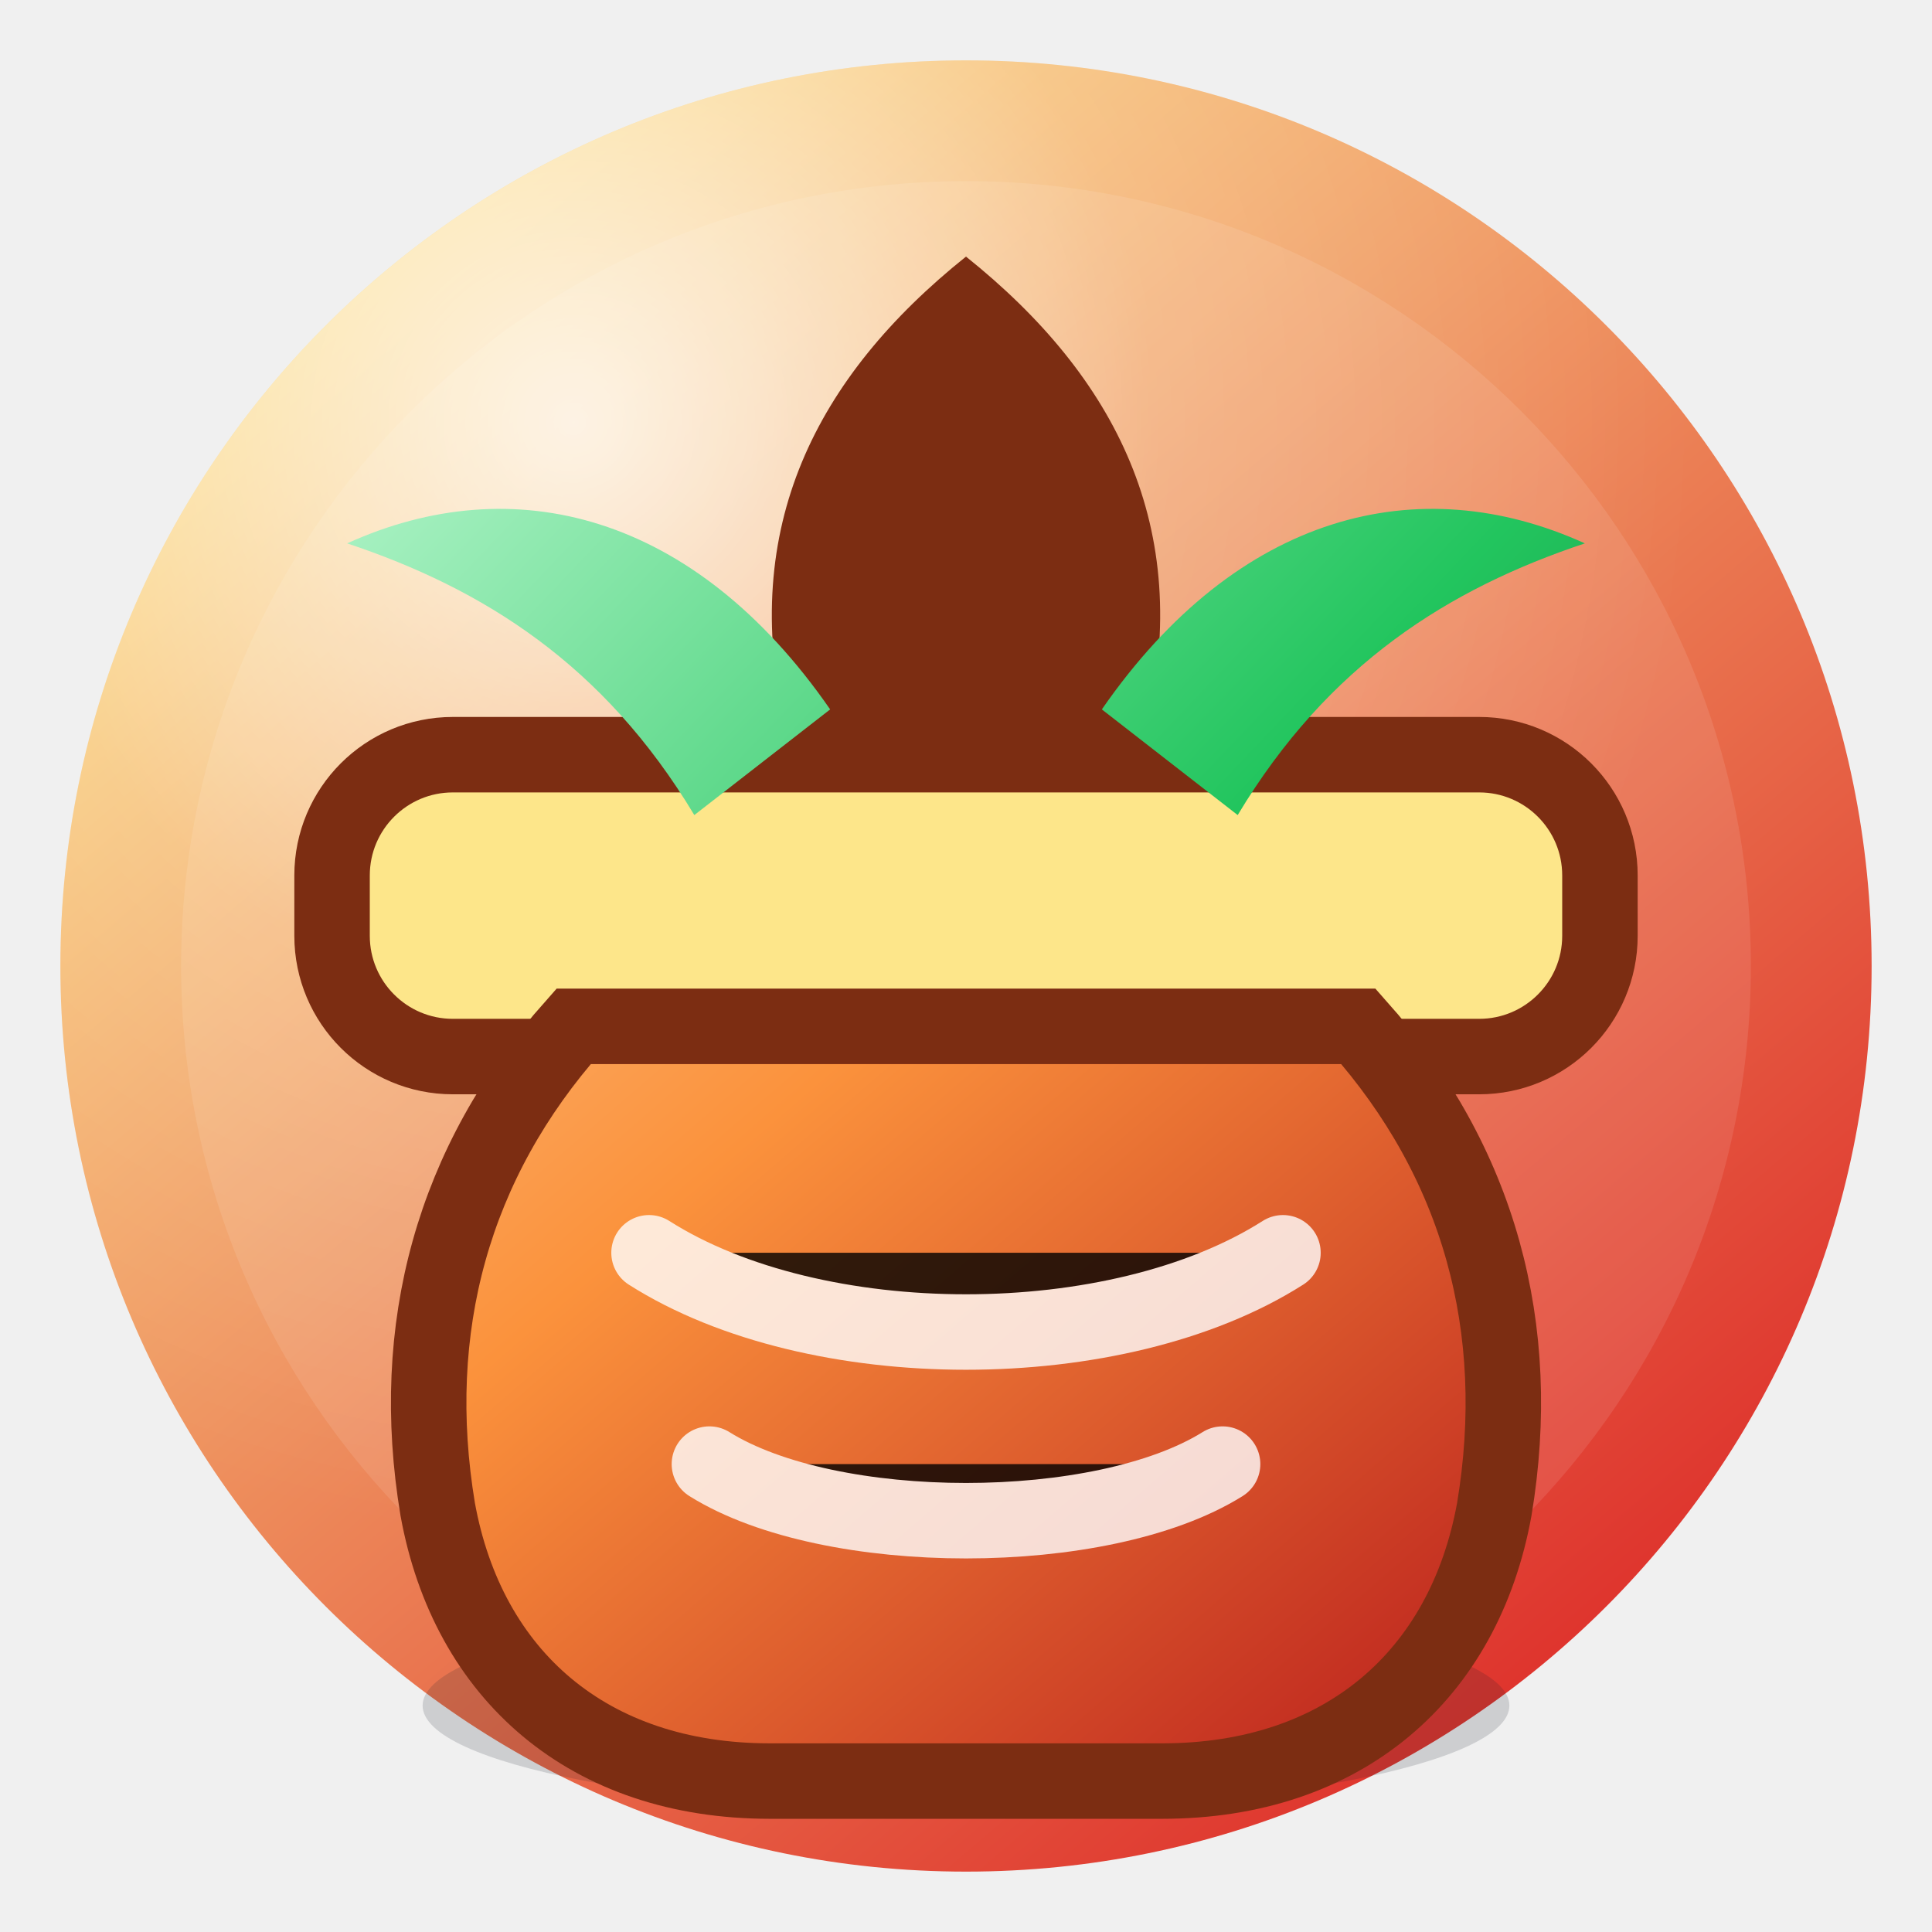
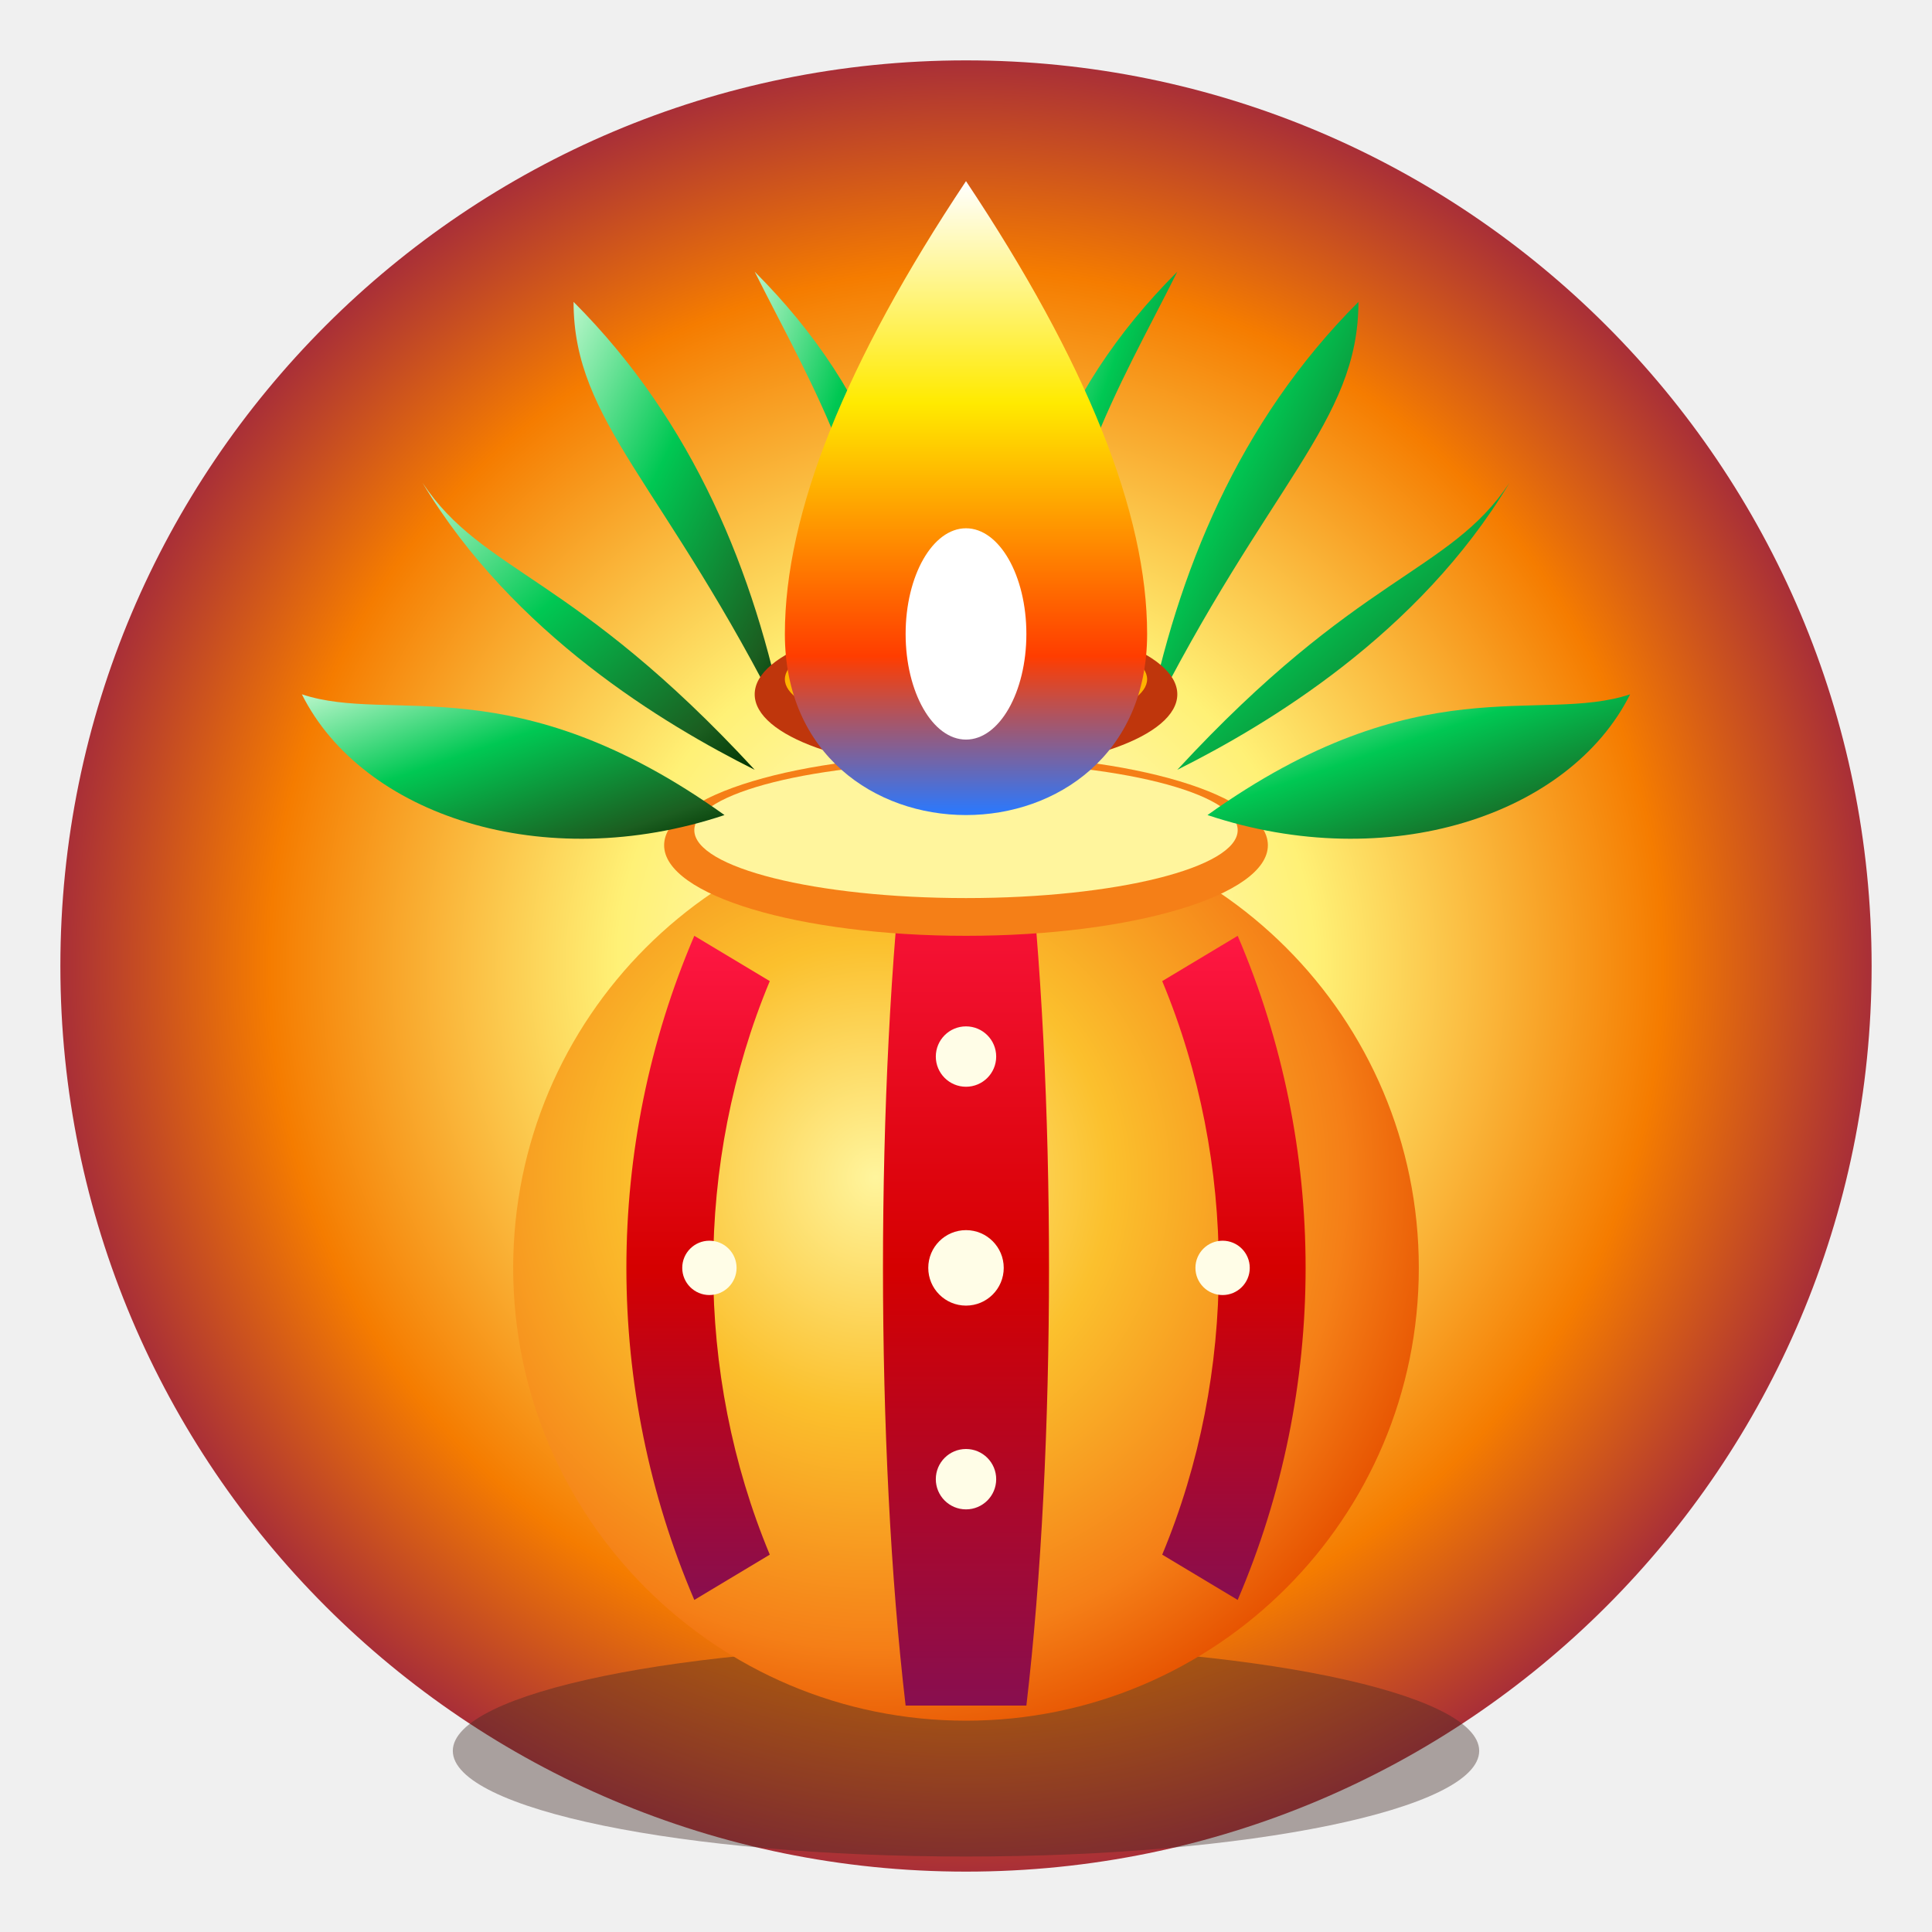
- <svg xmlns="http://www.w3.org/2000/svg" viewBox="0 0 128 128">
+ <svg xmlns="http://www.w3.org/2000/svg" viewBox="0 0 128 128" role="img" aria-label="Bonalu">
  <defs>
-     <linearGradient id="bg" x1="18" y1="10" x2="110" y2="118" gradientUnits="userSpaceOnUse">
-       <stop stop-color="#FDE68A" />
-       <stop offset="1" stop-color="#DC2626" />
+     <radialGradient id="bonaluBg" cx="50%" cy="50%" r="55%">
+       <stop offset="0%" stop-color="#FFFDE7" />
+       <stop offset="35%" stop-color="#FFF176" />
+       <stop offset="70%" stop-color="#F57C00" />
+       <stop offset="100%" stop-color="#880E4F" />
+     </radialGradient>
+     <radialGradient id="turmericPot" cx="40%" cy="40%" r="65%">
+       <stop offset="0%" stop-color="#FFF59D" />
+       <stop offset="40%" stop-color="#FBC02D" />
+       <stop offset="80%" stop-color="#F57F17" />
+       <stop offset="100%" stop-color="#E65100" />
+     </radialGradient>
+     <linearGradient id="kumkumStripes" x1="0%" y1="0%" x2="0%" y2="100%">
+       <stop offset="0%" stop-color="#FF1744" />
+       <stop offset="50%" stop-color="#D50000" />
+       <stop offset="100%" stop-color="#880E4F" />
    </linearGradient>
-     <radialGradient id="shine" cx="38" cy="28" r="74" gradientUnits="userSpaceOnUse">
-       <stop stop-color="#FFFFFF" stop-opacity="0.78" />
-       <stop offset="0.52" stop-color="#FFFFFF" stop-opacity="0.16" />
-       <stop offset="1" stop-color="#FFFFFF" stop-opacity="0" />
-     </radialGradient>
-     <linearGradient id="gold" x1="31" y1="25" x2="96" y2="104" gradientUnits="userSpaceOnUse">
-       <stop stop-color="#FFF7B2" />
-       <stop offset="0.5" stop-color="#FBBF24" />
-       <stop offset="1" stop-color="#B45309" />
+     <linearGradient id="neemGreen" x1="0%" y1="0%" x2="100%" y2="100%">
+       <stop offset="0%" stop-color="#B9F6CA" />
+       <stop offset="40%" stop-color="#00C853" />
+       <stop offset="85%" stop-color="#1B5E20" />
+       <stop offset="100%" stop-color="#003300" />
    </linearGradient>
-     <linearGradient id="silver" x1="28" y1="22" x2="101" y2="105" gradientUnits="userSpaceOnUse">
-       <stop stop-color="#FFFFFF" />
-       <stop offset="0.55" stop-color="#D8E3F0" />
-       <stop offset="1" stop-color="#7C8EA5" />
-     </linearGradient>
-     <linearGradient id="green" x1="21" y1="25" x2="105" y2="105" gradientUnits="userSpaceOnUse">
-       <stop stop-color="#BBF7D0" />
-       <stop offset="0.55" stop-color="#22C55E" />
-       <stop offset="1" stop-color="#166534" />
-     </linearGradient>
-     <linearGradient id="warm" x1="25" y1="18" x2="106" y2="112" gradientUnits="userSpaceOnUse">
-       <stop stop-color="#FED7AA" />
-       <stop offset="0.48" stop-color="#FB923C" />
-       <stop offset="1" stop-color="#B91C1C" />
-     </linearGradient>
-     <linearGradient id="blue" x1="24" y1="18" x2="106" y2="112" gradientUnits="userSpaceOnUse">
-       <stop stop-color="#BAE6FD" />
-       <stop offset="0.5" stop-color="#38BDF8" />
-       <stop offset="1" stop-color="#1D4ED8" />
+     <linearGradient id="bFlame" x1="50%" y1="100%" x2="50%" y2="0%">
+       <stop offset="0%" stop-color="#2979FF" />
+       <stop offset="25%" stop-color="#FF3D00" />
+       <stop offset="65%" stop-color="#FFEA00" />
+       <stop offset="100%" stop-color="#FFFFFF" />
    </linearGradient>
  </defs>
-   <circle cx="64" cy="64" r="60" fill="url(#bg)" />
-   <circle cx="64" cy="64" r="60" fill="url(#shine)" />
-   <ellipse cx="64" cy="113" rx="36" ry="7" fill="#111827" opacity="0.16" />
-   <circle cx="64" cy="64" r="52" fill="#FFFFFF" opacity="0.10" />
-   <path d="M64 17c10 8 15 18 12 31H52c-3-13 2-23 12-31Z" fill="#7C2D12" />
-   <path d="M30 50h68a8 8 0 0 1 8 8v4a8 8 0 0 1-8 8H30a8 8 0 0 1-8-8v-4a8 8 0 0 1 8-8Z" fill="#FDE68A" stroke="#7C2D12" stroke-width="5" />
-   <path d="M38 68h52c8 9 11 20 9 32-2 11-10 18-22 18H51c-12 0-20-7-22-18-2-12 1-23 9-32Z" fill="url(#warm)" stroke="#7C2D12" stroke-width="5" />
-   <path d="M43 83c11 7 31 7 42 0M47 97c8 5 26 5 34 0" stroke="#fff" stroke-width="5" stroke-linecap="round" opacity=".8" />
-   <path d="M55 47C46 34 34 31 23 36c9 3 17 8 23 18M73 47c9-13 21-16 32-11-9 3-17 8-23 18" fill="url(#green)" />
+   <circle cx="64" cy="64" r="60" fill="url(#bonaluBg)" />
+   <ellipse cx="64" cy="116" rx="34" ry="7" fill="#3E2723" opacity="0.4" />
+   <circle cx="64" cy="84" r="30" fill="url(#turmericPot)" />
+   <path d="M60 55 C58 72 58 96 60 113 L68 113 C70 96 70 72 68 55 Z" fill="url(#kumkumStripes)" />
+   <path d="M46 62 C40 76 40 92 46 106 L51 103 C46 91 46 77 51 65 Z" fill="url(#kumkumStripes)" />
+   <path d="M82 62 C88 76 88 92 82 106 L77 103 C82 91 82 77 77 65 Z" fill="url(#kumkumStripes)" />
+   <circle cx="64" cy="70" r="2" fill="#FFFDE7" />
+   <circle cx="64" cy="84" r="2.5" fill="#FFFDE7" />
+   <circle cx="64" cy="98" r="2" fill="#FFFDE7" />
+   <circle cx="47" cy="84" r="1.8" fill="#FFFDE7" />
+   <circle cx="81" cy="84" r="1.8" fill="#FFFDE7" />
+   <ellipse cx="64" cy="56" rx="20" ry="6" fill="#F57F17" />
+   <ellipse cx="64" cy="55" rx="18" ry="4.5" fill="#FFF59D" />
+   <path d="M48 54 C34 44 26 48 20 46 C24 54 36 58 48 54 Z" fill="url(#neemGreen)" />
+   <path d="M50 51 C38 38 32 38 28 32 C34 42 44 48 50 51 Z" fill="url(#neemGreen)" />
+   <path d="M52 48 C44 32 38 28 38 20 C46 28 50 38 52 48 Z" fill="url(#neemGreen)" />
+   <path d="M80 54 C94 44 102 48 108 46 C104 54 92 58 80 54 Z" fill="url(#neemGreen)" />
+   <path d="M78 51 C90 38 96 38 100 32 C94 42 84 48 78 51 Z" fill="url(#neemGreen)" />
+   <path d="M76 48 C84 32 90 28 90 20 C82 28 78 38 76 48 Z" fill="url(#neemGreen)" />
+   <path d="M60 48 C58 32 54 26 50 18 C58 26 62 36 60 48 Z" fill="url(#neemGreen)" />
+   <path d="M68 48 C70 32 74 26 78 18 C70 26 66 36 68 48 Z" fill="url(#neemGreen)" />
+   <ellipse cx="64" cy="46" rx="14" ry="5" fill="#BF360C" />
+   <ellipse cx="64" cy="45" rx="12" ry="3.5" fill="#FFB300" />
+   <path d="M64 12 C56 24 52 34 52 42 C52 50 58 54 64 54 C70 54 76 50 76 42 C76 34 72 24 64 12 Z" fill="url(#bFlame)" />
+   <ellipse cx="64" cy="42" rx="4" ry="7" fill="#FFFFFF" />
</svg>
